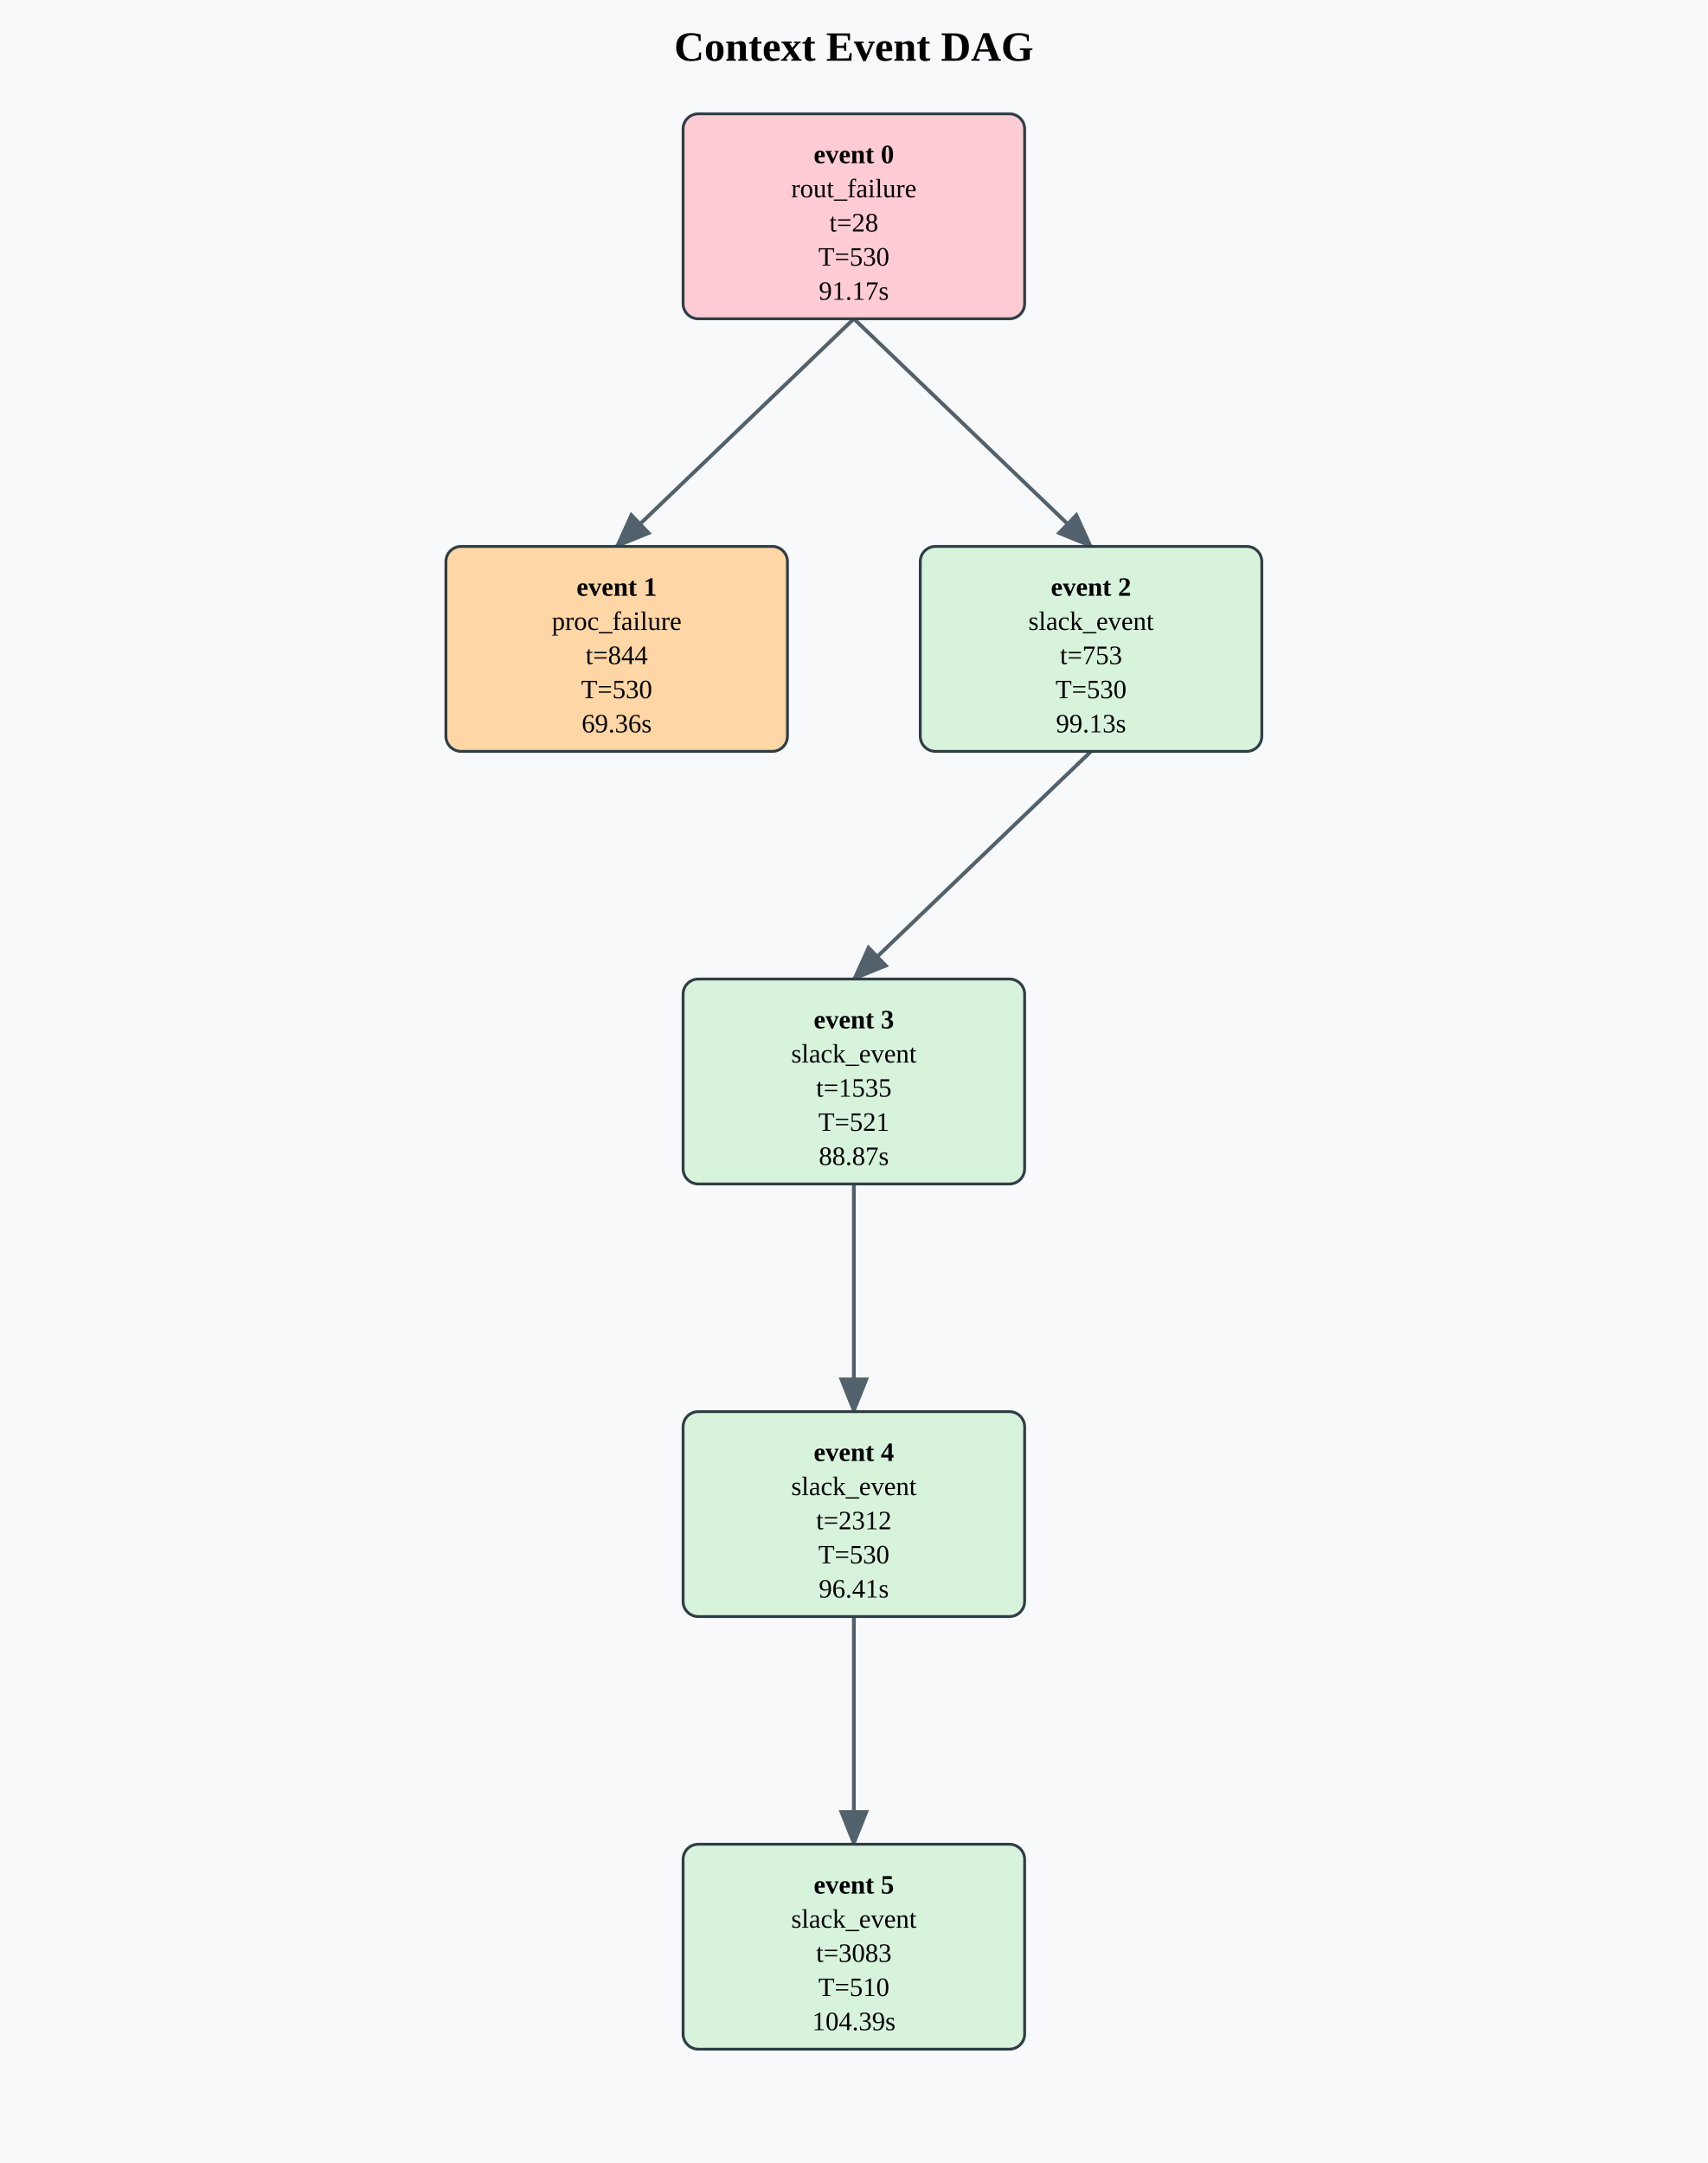
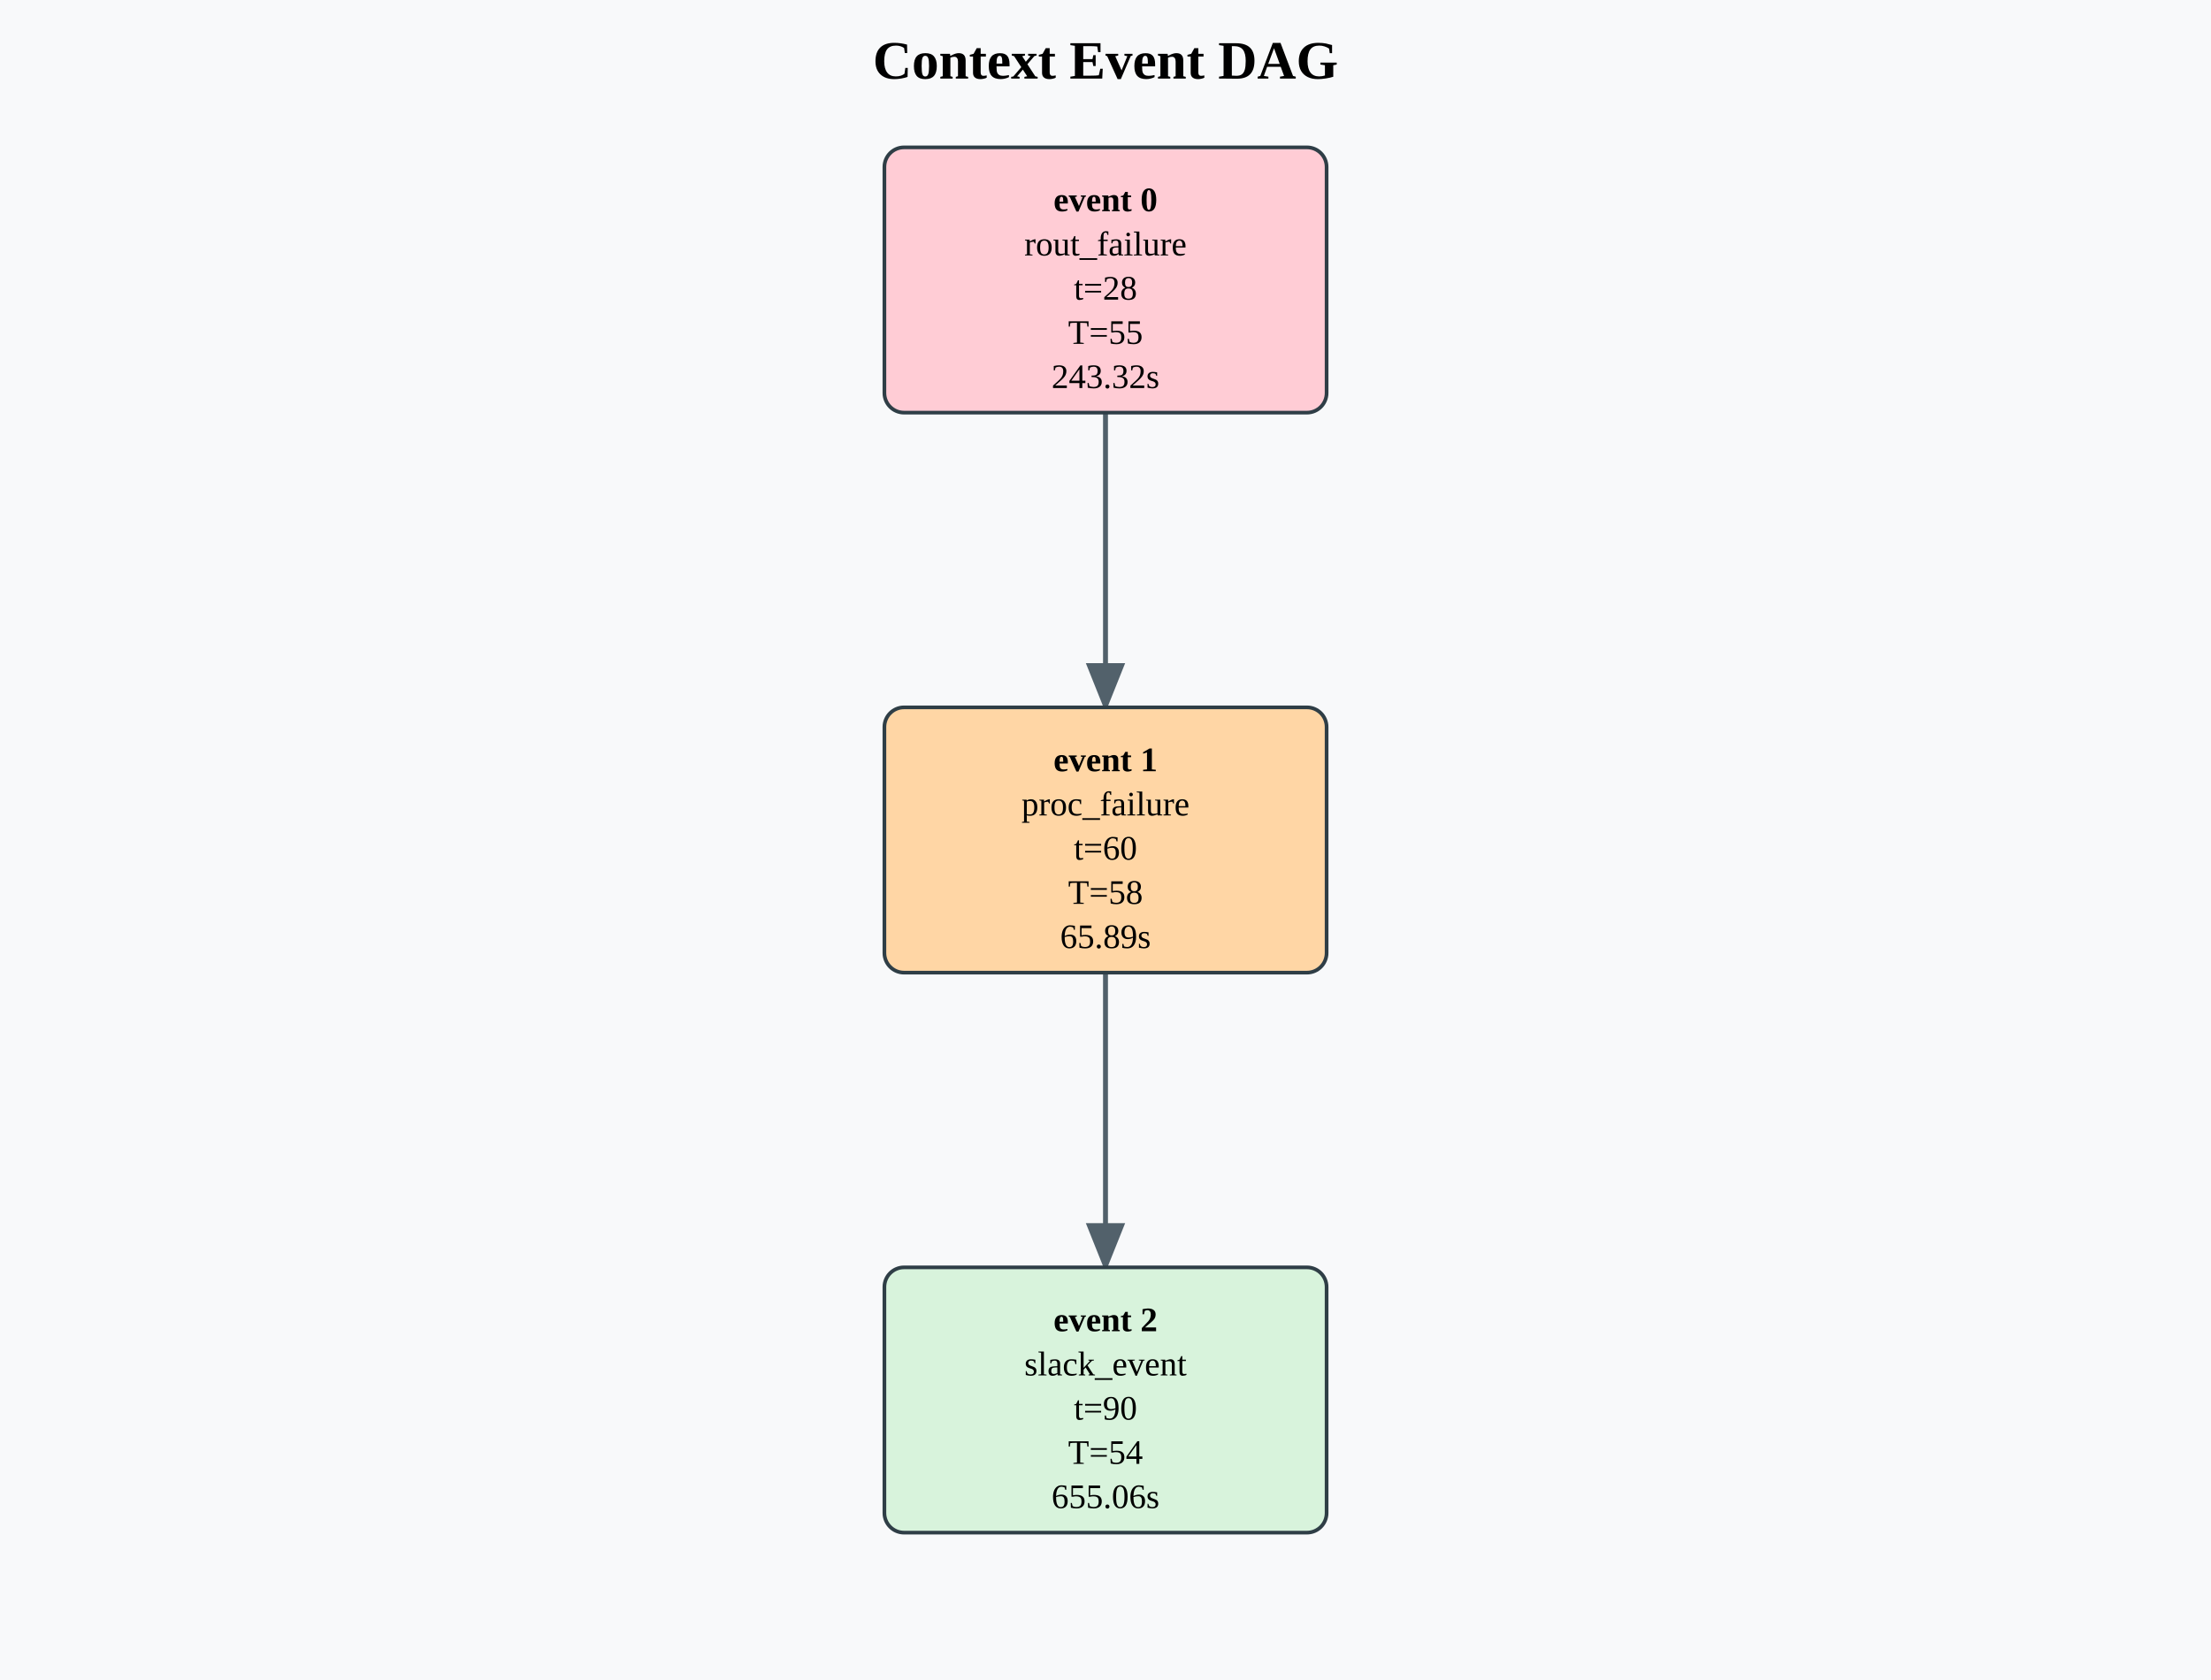
- <svg xmlns="http://www.w3.org/2000/svg" width="900" height="1140" viewBox="0 0 900 1140">
+ <svg xmlns="http://www.w3.org/2000/svg" width="900" height="684" viewBox="0 0 900 684">
  <defs>
    <marker id="arrow" markerWidth="10" markerHeight="8" refX="9" refY="4" orient="auto">
      <path d="M 0 0 L 10 4 L 0 8 z" fill="#52616b" />
    </marker>
  </defs>
  <rect width="100%" height="100%" fill="#f8f9fa" />
  <text x="450.0" y="32" text-anchor="middle" font-size="22" font-weight="700">Context Event DAG</text>
-   <line x1="450.0" y1="168" x2="325.0" y2="288" stroke="#52616b" stroke-width="2" marker-end="url(#arrow)" />
-   <line x1="450.0" y1="168" x2="575.0" y2="288" stroke="#52616b" stroke-width="2" marker-end="url(#arrow)" />
-   <line x1="575.0" y1="396" x2="450.0" y2="516" stroke="#52616b" stroke-width="2" marker-end="url(#arrow)" />
-   <line x1="450.0" y1="624" x2="450.0" y2="744" stroke="#52616b" stroke-width="2" marker-end="url(#arrow)" />
-   <line x1="450.0" y1="852" x2="450.0" y2="972" stroke="#52616b" stroke-width="2" marker-end="url(#arrow)" />
+   <line x1="450.0" y1="168" x2="450.0" y2="288" stroke="#52616b" stroke-width="2" marker-end="url(#arrow)" />
+   <line x1="450.0" y1="396" x2="450.0" y2="516" stroke="#52616b" stroke-width="2" marker-end="url(#arrow)" />
  <rect x="360.0" y="60" width="180" height="108" rx="8" fill="#ffccd5" stroke="#2f3e46" stroke-width="1.5" />
  <text x="450.0" y="86" text-anchor="middle" font-size="14" font-weight="700">event 0</text>
  <text x="450.0" y="104" text-anchor="middle" font-size="14" font-weight="400">rout_failure</text>
  <text x="450.0" y="122" text-anchor="middle" font-size="14" font-weight="400">t=28</text>
-   <text x="450.0" y="140" text-anchor="middle" font-size="14" font-weight="400">T=530</text>
-   <text x="450.0" y="158" text-anchor="middle" font-size="14" font-weight="400">91.17s</text>
-   <rect x="235.0" y="288" width="180" height="108" rx="8" fill="#ffd6a5" stroke="#2f3e46" stroke-width="1.5" />
-   <text x="325.0" y="314" text-anchor="middle" font-size="14" font-weight="700">event 1</text>
-   <text x="325.0" y="332" text-anchor="middle" font-size="14" font-weight="400">proc_failure</text>
-   <text x="325.0" y="350" text-anchor="middle" font-size="14" font-weight="400">t=844</text>
-   <text x="325.0" y="368" text-anchor="middle" font-size="14" font-weight="400">T=530</text>
-   <text x="325.0" y="386" text-anchor="middle" font-size="14" font-weight="400">69.36s</text>
-   <rect x="485.0" y="288" width="180" height="108" rx="8" fill="#d8f3dc" stroke="#2f3e46" stroke-width="1.5" />
-   <text x="575.0" y="314" text-anchor="middle" font-size="14" font-weight="700">event 2</text>
-   <text x="575.0" y="332" text-anchor="middle" font-size="14" font-weight="400">slack_event</text>
-   <text x="575.0" y="350" text-anchor="middle" font-size="14" font-weight="400">t=753</text>
-   <text x="575.0" y="368" text-anchor="middle" font-size="14" font-weight="400">T=530</text>
-   <text x="575.0" y="386" text-anchor="middle" font-size="14" font-weight="400">99.13s</text>
+   <text x="450.0" y="140" text-anchor="middle" font-size="14" font-weight="400">T=55</text>
+   <text x="450.0" y="158" text-anchor="middle" font-size="14" font-weight="400">243.32s</text>
+   <rect x="360.0" y="288" width="180" height="108" rx="8" fill="#ffd6a5" stroke="#2f3e46" stroke-width="1.5" />
+   <text x="450.0" y="314" text-anchor="middle" font-size="14" font-weight="700">event 1</text>
+   <text x="450.0" y="332" text-anchor="middle" font-size="14" font-weight="400">proc_failure</text>
+   <text x="450.0" y="350" text-anchor="middle" font-size="14" font-weight="400">t=60</text>
+   <text x="450.0" y="368" text-anchor="middle" font-size="14" font-weight="400">T=58</text>
+   <text x="450.0" y="386" text-anchor="middle" font-size="14" font-weight="400">65.89s</text>
  <rect x="360.0" y="516" width="180" height="108" rx="8" fill="#d8f3dc" stroke="#2f3e46" stroke-width="1.5" />
-   <text x="450.0" y="542" text-anchor="middle" font-size="14" font-weight="700">event 3</text>
+   <text x="450.0" y="542" text-anchor="middle" font-size="14" font-weight="700">event 2</text>
  <text x="450.0" y="560" text-anchor="middle" font-size="14" font-weight="400">slack_event</text>
-   <text x="450.0" y="578" text-anchor="middle" font-size="14" font-weight="400">t=1535</text>
-   <text x="450.0" y="596" text-anchor="middle" font-size="14" font-weight="400">T=521</text>
-   <text x="450.0" y="614" text-anchor="middle" font-size="14" font-weight="400">88.87s</text>
-   <rect x="360.0" y="744" width="180" height="108" rx="8" fill="#d8f3dc" stroke="#2f3e46" stroke-width="1.5" />
-   <text x="450.0" y="770" text-anchor="middle" font-size="14" font-weight="700">event 4</text>
-   <text x="450.0" y="788" text-anchor="middle" font-size="14" font-weight="400">slack_event</text>
-   <text x="450.0" y="806" text-anchor="middle" font-size="14" font-weight="400">t=2312</text>
-   <text x="450.0" y="824" text-anchor="middle" font-size="14" font-weight="400">T=530</text>
-   <text x="450.0" y="842" text-anchor="middle" font-size="14" font-weight="400">96.41s</text>
-   <rect x="360.0" y="972" width="180" height="108" rx="8" fill="#d8f3dc" stroke="#2f3e46" stroke-width="1.5" />
-   <text x="450.0" y="998" text-anchor="middle" font-size="14" font-weight="700">event 5</text>
-   <text x="450.0" y="1016" text-anchor="middle" font-size="14" font-weight="400">slack_event</text>
-   <text x="450.0" y="1034" text-anchor="middle" font-size="14" font-weight="400">t=3083</text>
-   <text x="450.0" y="1052" text-anchor="middle" font-size="14" font-weight="400">T=510</text>
-   <text x="450.0" y="1070" text-anchor="middle" font-size="14" font-weight="400">104.39s</text>
+   <text x="450.0" y="578" text-anchor="middle" font-size="14" font-weight="400">t=90</text>
+   <text x="450.0" y="596" text-anchor="middle" font-size="14" font-weight="400">T=54</text>
+   <text x="450.0" y="614" text-anchor="middle" font-size="14" font-weight="400">655.06s</text>
</svg>
